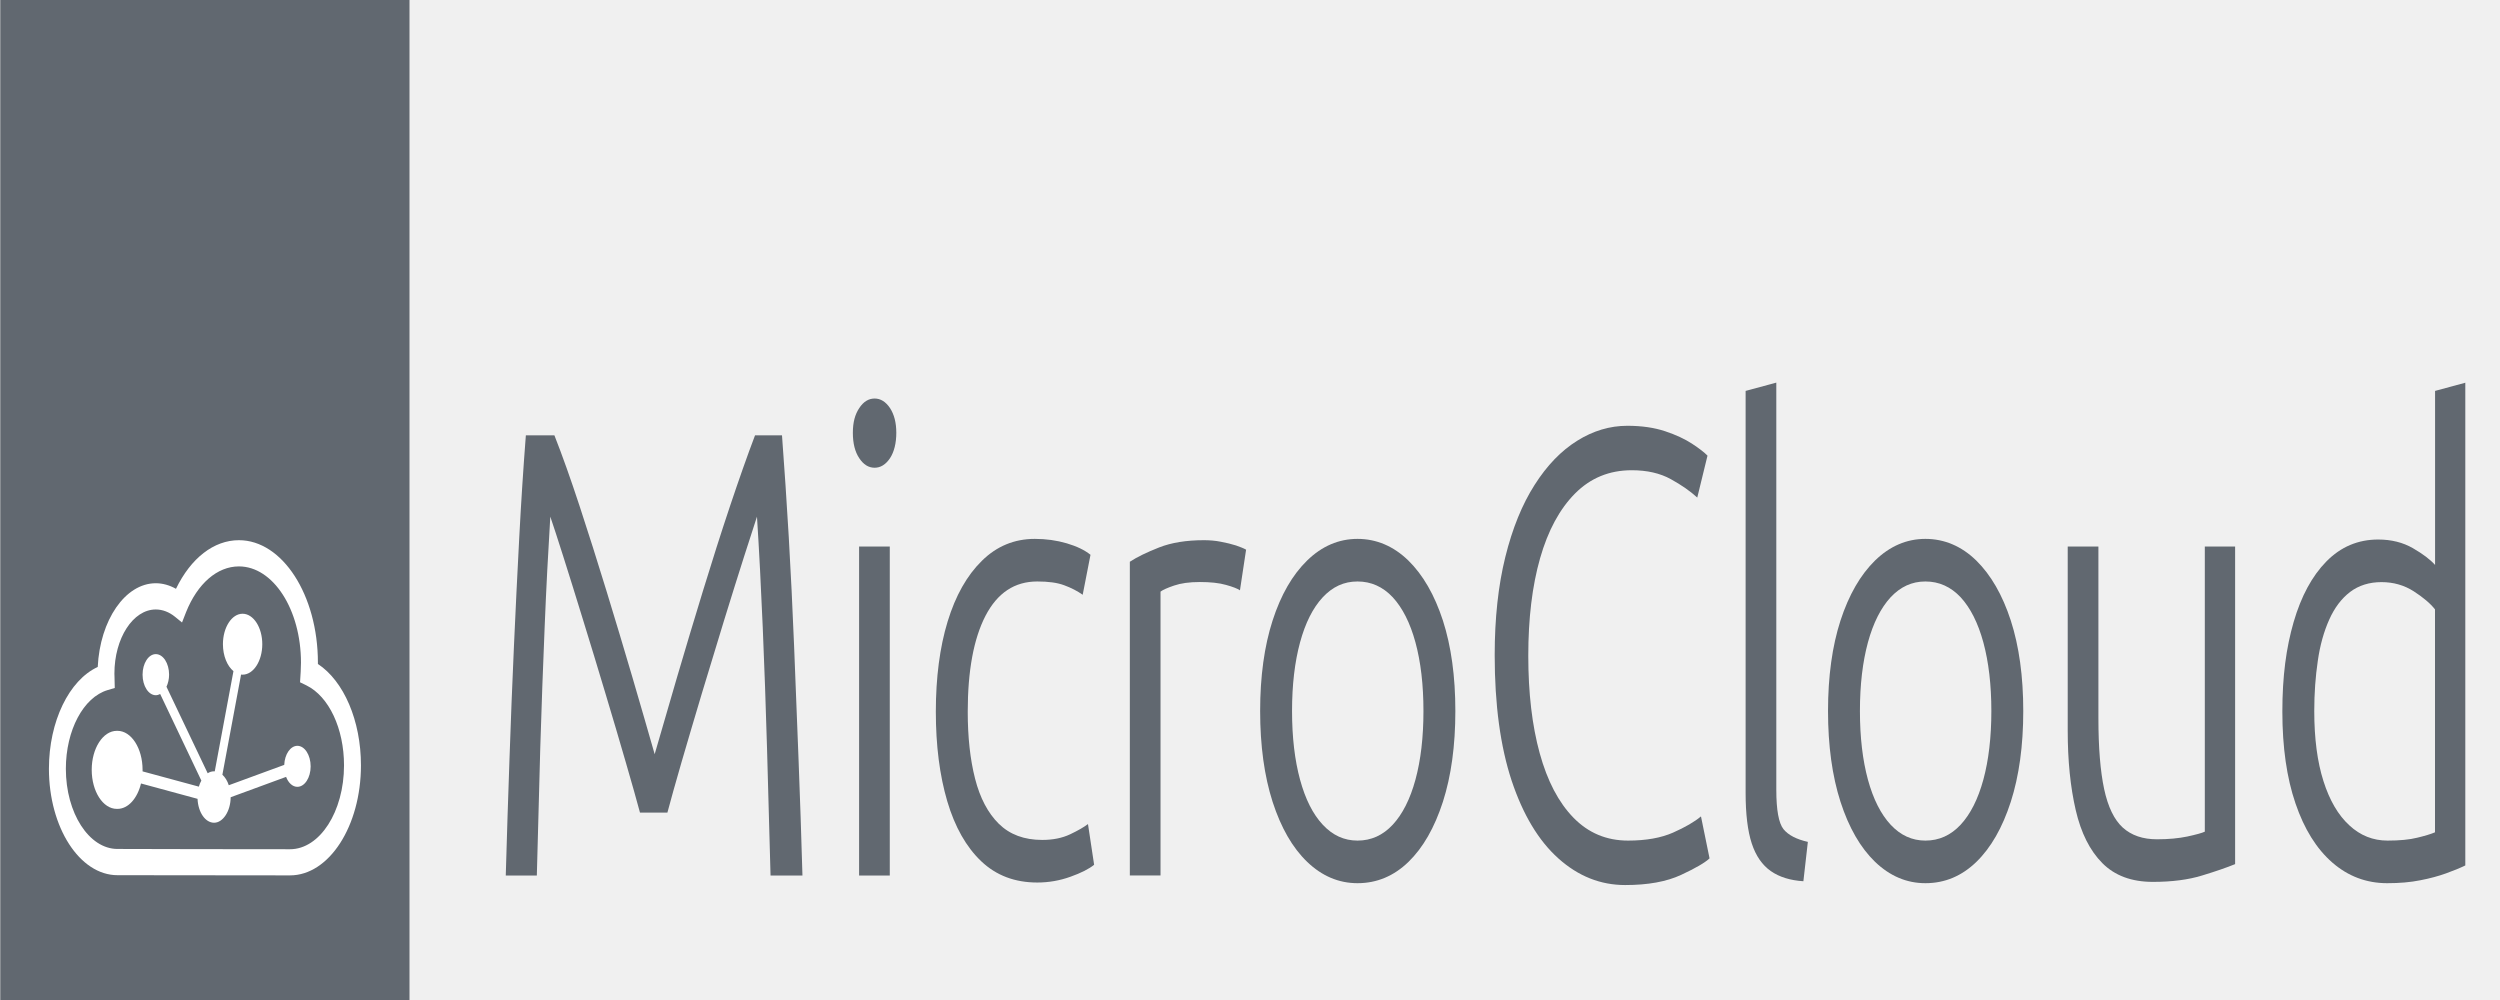
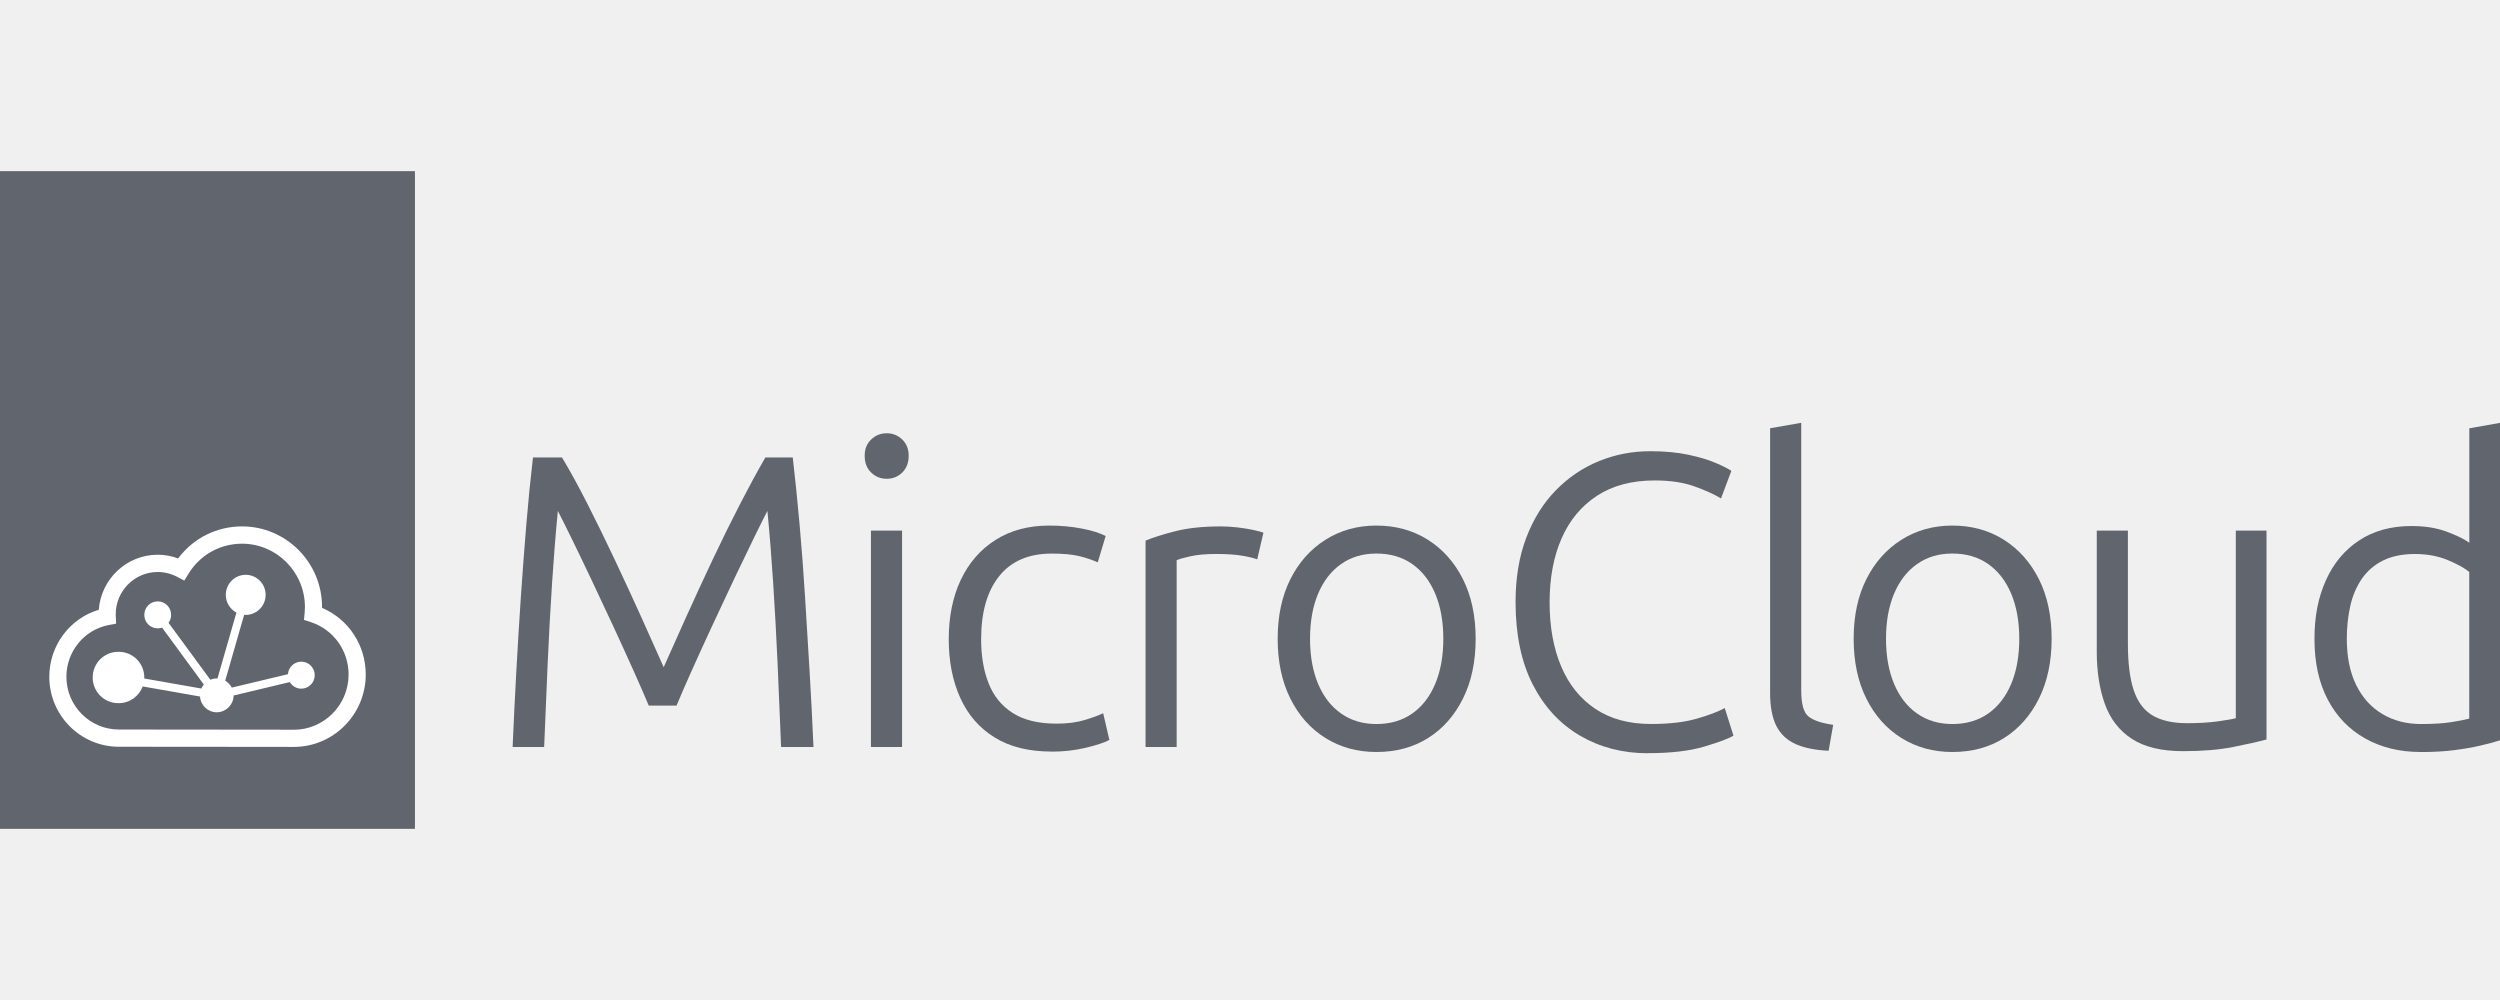
- <svg xmlns="http://www.w3.org/2000/svg" width="105px" height="42px" viewBox="0 0 105 42" version="1.1">
-   <g id="surface1">
-     <path style=" stroke:none;fill-rule:nonzero;fill:rgb(38.039%,40.784%,43.922%);fill-opacity:1;" d="M 21.242 36.773 C 21.289 35.137 21.34 33.508 21.398 31.891 C 21.453 30.273 21.516 28.684 21.586 27.129 C 21.656 25.574 21.73 24.051 21.809 22.566 C 21.887 21.082 21.98 19.656 22.086 18.285 L 23.285 18.285 C 23.621 19.137 23.973 20.129 24.344 21.258 C 24.715 22.391 25.09 23.57 25.469 24.809 C 25.848 26.043 26.211 27.258 26.562 28.449 C 26.91 29.641 27.223 30.715 27.496 31.676 C 27.773 30.715 28.086 29.641 28.434 28.449 C 28.785 27.258 29.148 26.043 29.527 24.809 C 29.906 23.57 30.281 22.391 30.66 21.258 C 31.039 20.129 31.387 19.137 31.711 18.285 L 32.844 18.285 C 32.945 19.652 33.043 21.082 33.129 22.566 C 33.215 24.051 33.289 25.574 33.352 27.129 C 33.414 28.684 33.477 30.273 33.539 31.891 C 33.602 33.508 33.656 35.137 33.703 36.773 L 32.363 36.773 C 32.316 34.957 32.266 33.176 32.215 31.422 C 32.164 29.672 32.105 27.977 32.035 26.34 C 31.965 24.707 31.887 23.156 31.793 21.699 C 31.68 22.039 31.5 22.594 31.254 23.367 C 31.008 24.141 30.727 25.031 30.418 26.035 C 30.109 27.039 29.797 28.066 29.48 29.117 C 29.168 30.164 28.879 31.133 28.621 32.023 C 28.363 32.914 28.168 33.613 28.031 34.129 L 26.879 34.129 C 26.742 33.613 26.543 32.914 26.285 32.023 C 26.027 31.133 25.742 30.164 25.426 29.117 C 25.109 28.066 24.801 27.039 24.488 26.035 C 24.18 25.031 23.902 24.141 23.656 23.367 C 23.41 22.594 23.23 22.039 23.113 21.699 C 23.023 23.156 22.941 24.707 22.875 26.34 C 22.805 27.977 22.746 29.672 22.691 31.422 C 22.641 33.176 22.594 34.957 22.547 36.773 Z M 21.242 36.773 " />
-     <path style=" stroke:none;fill-rule:nonzero;fill:rgb(38.039%,40.784%,43.922%);fill-opacity:1;" d="M 36.734 19.645 C 36.48 19.645 36.266 19.512 36.09 19.246 C 35.91 18.98 35.82 18.621 35.82 18.18 C 35.82 17.734 35.91 17.406 36.09 17.137 C 36.266 16.871 36.48 16.738 36.734 16.738 C 36.984 16.738 37.199 16.871 37.379 17.137 C 37.555 17.406 37.645 17.75 37.645 18.18 C 37.645 18.605 37.555 18.98 37.379 19.246 C 37.199 19.512 36.984 19.645 36.734 19.645 Z M 36.082 36.773 L 36.082 22.953 L 37.371 22.953 L 37.371 36.773 Z M 36.082 36.773 " />
-     <path style=" stroke:none;fill-rule:nonzero;fill:rgb(38.039%,40.784%,43.922%);fill-opacity:1;" d="M 43.566 37.066 C 42.625 37.066 41.84 36.77 41.211 36.172 C 40.582 35.574 40.105 34.734 39.785 33.652 C 39.465 32.566 39.305 31.312 39.305 29.891 C 39.305 28.465 39.469 27.188 39.801 26.102 C 40.133 25.016 40.613 24.168 41.238 23.555 C 41.859 22.941 42.602 22.633 43.461 22.633 C 43.934 22.633 44.379 22.695 44.805 22.82 C 45.227 22.945 45.559 23.105 45.801 23.301 L 45.473 24.98 C 45.246 24.82 44.988 24.688 44.699 24.582 C 44.414 24.473 44.035 24.422 43.566 24.422 C 42.613 24.422 41.891 24.902 41.391 25.863 C 40.895 26.824 40.645 28.168 40.645 29.891 C 40.645 30.957 40.746 31.895 40.953 32.703 C 41.16 33.516 41.492 34.145 41.949 34.598 C 42.41 35.051 43.016 35.277 43.773 35.277 C 44.219 35.277 44.613 35.199 44.949 35.039 C 45.285 34.879 45.535 34.734 45.695 34.609 L 45.953 36.32 C 45.738 36.496 45.406 36.664 44.957 36.824 C 44.512 36.984 44.047 37.066 43.566 37.066 Z M 43.566 37.066 " />
-     <path style=" stroke:none;fill-rule:nonzero;fill:rgb(38.039%,40.784%,43.922%);fill-opacity:1;" d="M 47.453 36.773 L 47.453 23.594 C 47.75 23.398 48.16 23.199 48.684 22.992 C 49.203 22.789 49.832 22.688 50.566 22.688 C 50.805 22.688 51.043 22.707 51.277 22.754 C 51.512 22.797 51.727 22.852 51.914 22.91 C 52.102 22.977 52.242 23.031 52.336 23.086 L 52.078 24.793 C 51.977 24.723 51.777 24.645 51.492 24.566 C 51.207 24.484 50.84 24.445 50.395 24.445 C 49.945 24.445 49.598 24.496 49.309 24.594 C 49.023 24.691 48.836 24.777 48.742 24.848 L 48.742 36.77 L 47.453 36.77 Z M 47.453 36.773 " />
-     <path style=" stroke:none;fill-rule:nonzero;fill:rgb(38.039%,40.784%,43.922%);fill-opacity:1;" d="M 57.016 37.094 C 56.227 37.094 55.52 36.793 54.902 36.199 C 54.281 35.602 53.801 34.762 53.449 33.676 C 53.102 32.594 52.926 31.32 52.926 29.863 C 52.926 28.406 53.102 27.137 53.449 26.062 C 53.797 24.984 54.281 24.145 54.902 23.539 C 55.52 22.938 56.227 22.633 57.016 22.633 C 57.809 22.633 58.527 22.938 59.148 23.539 C 59.766 24.145 60.25 24.984 60.602 26.062 C 60.949 27.137 61.125 28.406 61.125 29.863 C 61.125 31.32 60.949 32.594 60.602 33.676 C 60.25 34.762 59.77 35.602 59.156 36.199 C 58.543 36.793 57.828 37.094 57.016 37.094 Z M 57.016 35.305 C 57.59 35.305 58.082 35.082 58.496 34.637 C 58.906 34.195 59.227 33.562 59.449 32.746 C 59.672 31.926 59.785 30.965 59.785 29.863 C 59.785 28.762 59.672 27.801 59.449 26.98 C 59.227 26.164 58.906 25.531 58.496 25.086 C 58.082 24.645 57.59 24.422 57.016 24.422 C 56.441 24.422 55.969 24.645 55.555 25.086 C 55.141 25.531 54.824 26.164 54.602 26.98 C 54.379 27.801 54.266 28.762 54.266 29.863 C 54.266 30.965 54.379 31.926 54.602 32.746 C 54.824 33.562 55.141 34.195 55.555 34.637 C 55.969 35.082 56.453 35.305 57.016 35.305 Z M 57.016 35.305 " />
-     <path style=" stroke:none;fill-rule:nonzero;fill:rgb(38.039%,40.784%,43.922%);fill-opacity:1;" d="M 68.258 37.172 C 67.215 37.172 66.281 36.797 65.449 36.051 C 64.617 35.305 63.965 34.215 63.488 32.785 C 63.016 31.352 62.777 29.598 62.777 27.516 C 62.777 25.969 62.926 24.594 63.223 23.395 C 63.52 22.195 63.93 21.184 64.453 20.367 C 64.973 19.547 65.57 18.93 66.242 18.512 C 66.91 18.094 67.613 17.883 68.348 17.883 C 68.953 17.883 69.484 17.961 69.938 18.113 C 70.387 18.262 70.762 18.438 71.062 18.633 C 71.359 18.828 71.578 18.996 71.715 19.137 L 71.285 20.898 C 70.996 20.633 70.629 20.375 70.176 20.125 C 69.723 19.875 69.176 19.75 68.535 19.75 C 67.594 19.75 66.801 20.074 66.152 20.727 C 65.508 21.375 65.016 22.281 64.684 23.445 C 64.352 24.609 64.188 25.977 64.188 27.539 C 64.188 29.105 64.348 30.473 64.668 31.637 C 64.988 32.801 65.461 33.703 66.086 34.344 C 66.711 34.984 67.473 35.305 68.379 35.305 C 69.137 35.305 69.766 35.191 70.27 34.969 C 70.773 34.746 71.164 34.52 71.441 34.289 L 71.801 36.051 C 71.617 36.227 71.219 36.461 70.605 36.746 C 69.992 37.031 69.211 37.172 68.258 37.172 Z M 68.258 37.172 " />
-     <path style=" stroke:none;fill-rule:nonzero;fill:rgb(38.039%,40.784%,43.922%);fill-opacity:1;" d="M 75.742 37.012 C 75.191 36.977 74.734 36.836 74.375 36.586 C 74.016 36.336 73.746 35.949 73.574 35.426 C 73.402 34.902 73.316 34.191 73.316 33.305 L 73.316 16.418 L 74.605 16.07 L 74.605 33.172 C 74.605 34.023 74.707 34.574 74.906 34.824 C 75.109 35.074 75.449 35.25 75.93 35.359 Z M 75.742 37.012 " />
-     <path style=" stroke:none;fill-rule:nonzero;fill:rgb(38.039%,40.784%,43.922%);fill-opacity:1;" d="M 80.867 37.094 C 80.078 37.094 79.375 36.793 78.754 36.199 C 78.137 35.602 77.652 34.762 77.301 33.676 C 76.953 32.594 76.777 31.32 76.777 29.863 C 76.777 28.406 76.953 27.137 77.301 26.062 C 77.652 24.984 78.137 24.145 78.754 23.539 C 79.375 22.938 80.078 22.633 80.867 22.633 C 81.66 22.633 82.383 22.938 83 23.539 C 83.617 24.145 84.102 24.984 84.453 26.062 C 84.801 27.137 84.977 28.406 84.977 29.863 C 84.977 31.32 84.801 32.594 84.453 33.676 C 84.102 34.762 83.621 35.602 83.008 36.199 C 82.395 36.793 81.684 37.094 80.867 37.094 Z M 80.867 35.305 C 81.441 35.305 81.934 35.082 82.348 34.637 C 82.758 34.195 83.078 33.562 83.301 32.746 C 83.523 31.926 83.637 30.965 83.637 29.863 C 83.637 28.762 83.523 27.801 83.301 26.98 C 83.078 26.164 82.758 25.531 82.348 25.086 C 81.934 24.645 81.441 24.422 80.867 24.422 C 80.297 24.422 79.82 24.645 79.406 25.086 C 78.996 25.531 78.676 26.164 78.453 26.98 C 78.23 27.801 78.117 28.762 78.117 29.863 C 78.117 30.965 78.23 31.926 78.453 32.746 C 78.676 33.562 78.996 34.195 79.406 34.637 C 79.82 35.082 80.305 35.305 80.867 35.305 Z M 80.867 35.305 " />
-     <path style=" stroke:none;fill-rule:nonzero;fill:rgb(38.039%,40.784%,43.922%);fill-opacity:1;" d="M 90.422 37.039 C 89.527 37.039 88.82 36.777 88.297 36.25 C 87.777 35.727 87.402 34.984 87.18 34.023 C 86.957 33.062 86.844 31.953 86.844 30.688 L 86.844 22.953 L 88.133 22.953 L 88.133 30.156 C 88.133 31.402 88.215 32.398 88.375 33.145 C 88.535 33.891 88.797 34.43 89.156 34.758 C 89.52 35.086 89.996 35.25 90.594 35.25 C 91.074 35.25 91.5 35.211 91.871 35.133 C 92.246 35.051 92.488 34.984 92.602 34.93 L 92.602 22.953 L 93.875 22.953 L 93.875 36.293 C 93.531 36.434 93.07 36.594 92.492 36.77 C 91.914 36.949 91.223 37.039 90.422 37.039 Z M 90.422 37.039 " />
-     <path style=" stroke:none;fill-rule:nonzero;fill:rgb(38.039%,40.784%,43.922%);fill-opacity:1;" d="M 100.262 37.094 C 99.391 37.094 98.621 36.805 97.957 36.227 C 97.293 35.648 96.777 34.82 96.41 33.742 C 96.043 32.668 95.859 31.383 95.859 29.891 C 95.859 28.395 96.02 27.211 96.332 26.129 C 96.648 25.043 97.105 24.195 97.707 23.582 C 98.309 22.969 99.035 22.66 99.883 22.66 C 100.434 22.66 100.918 22.781 101.336 23.02 C 101.754 23.262 102.066 23.496 102.273 23.727 L 102.273 16.418 L 103.543 16.074 L 103.543 36.348 C 103.328 36.453 103.059 36.566 102.738 36.68 C 102.414 36.797 102.051 36.895 101.645 36.973 C 101.238 37.055 100.777 37.094 100.262 37.094 Z M 100.277 35.305 C 100.781 35.305 101.195 35.266 101.523 35.184 C 101.852 35.105 102.098 35.031 102.27 34.957 L 102.27 25.594 C 102.078 25.348 101.777 25.094 101.379 24.836 C 100.977 24.578 100.523 24.449 100.02 24.449 C 99.516 24.449 99.066 24.586 98.703 24.863 C 98.344 25.137 98.051 25.523 97.828 26.023 C 97.605 26.52 97.441 27.098 97.348 27.754 C 97.25 28.414 97.199 29.117 97.199 29.863 C 97.199 31.02 97.328 32 97.586 32.809 C 97.844 33.621 98.207 34.238 98.672 34.664 C 99.133 35.094 99.672 35.305 100.277 35.305 Z M 100.277 35.305 " />
-     <path style=" stroke:none;fill-rule:nonzero;fill:rgb(38.039%,40.784%,43.922%);fill-opacity:1;" d="M 0.012 0 L 17.199 0 L 17.199 42 L 0.012 42 Z M 0.012 0 " />
-     <path style=" stroke:none;fill-rule:nonzero;fill:rgb(100%,100%,100%);fill-opacity:1;" d="M 12.492 31.324 C 12.199 31.324 11.957 31.676 11.938 32.125 L 9.609 32.98 C 9.551 32.797 9.453 32.641 9.34 32.539 L 10.125 28.332 C 10.145 28.332 10.168 28.336 10.188 28.336 C 10.645 28.336 11.016 27.762 11.016 27.055 C 11.016 26.352 10.645 25.777 10.188 25.777 C 9.734 25.777 9.363 26.352 9.363 27.055 C 9.363 27.547 9.543 27.973 9.805 28.188 L 9.02 32.395 C 9.012 32.395 9 32.395 8.992 32.395 C 8.895 32.395 8.805 32.422 8.723 32.477 L 6.992 28.844 C 7.059 28.699 7.102 28.523 7.102 28.336 C 7.102 27.859 6.852 27.473 6.543 27.473 C 6.238 27.473 5.988 27.859 5.988 28.336 C 5.988 28.812 6.238 29.199 6.543 29.199 C 6.609 29.199 6.668 29.18 6.727 29.148 L 8.457 32.785 C 8.414 32.859 8.379 32.945 8.352 33.039 L 5.988 32.398 C 5.988 32.375 5.988 32.355 5.988 32.332 C 5.988 31.43 5.516 30.695 4.934 30.695 C 4.93 30.695 4.926 30.695 4.922 30.695 C 4.918 30.695 4.91 30.695 4.906 30.695 C 4.324 30.695 3.852 31.43 3.852 32.332 C 3.852 33.238 4.324 33.973 4.906 33.973 C 4.91 33.973 4.918 33.973 4.922 33.973 C 4.926 33.973 4.93 33.973 4.934 33.973 C 5.387 33.973 5.773 33.527 5.922 32.906 L 8.297 33.551 C 8.32 34.113 8.621 34.555 8.992 34.555 C 9.359 34.555 9.684 34.078 9.688 33.484 L 12.016 32.629 C 12.109 32.879 12.289 33.047 12.488 33.047 C 12.797 33.047 13.047 32.664 13.047 32.188 C 13.047 31.711 12.797 31.324 12.488 31.324 Z M 12.492 31.324 " />
-     <path style=" stroke:none;fill-rule:nonzero;fill:rgb(100%,100%,100%);fill-opacity:1;" d="M 13.352 27.891 C 13.352 27.867 13.352 27.852 13.352 27.832 C 13.352 24.996 11.863 22.688 10.035 22.688 C 8.98 22.688 8.016 23.441 7.391 24.73 C 7.121 24.578 6.832 24.496 6.543 24.496 C 5.258 24.496 4.199 26.047 4.105 28.012 C 2.902 28.566 2.055 30.297 2.055 32.289 C 2.055 34.754 3.348 36.758 4.934 36.758 C 5.508 36.758 6.914 36.758 8.363 36.762 L 8.484 36.762 C 10.008 36.766 11.547 36.766 12.18 36.766 C 13.824 36.766 15.16 34.691 15.16 32.145 C 15.16 30.266 14.441 28.605 13.352 27.887 Z M 12.18 35.668 C 11.551 35.668 10.008 35.668 8.484 35.664 L 8.363 35.664 C 6.914 35.66 5.508 35.656 4.934 35.656 C 3.738 35.656 2.766 34.148 2.766 32.289 C 2.766 30.672 3.504 29.285 4.52 28.984 L 4.82 28.895 L 4.809 28.418 C 4.805 28.379 4.805 28.336 4.805 28.293 C 4.805 26.805 5.586 25.598 6.543 25.598 C 6.824 25.598 7.102 25.703 7.352 25.906 L 7.645 26.145 L 7.816 25.707 C 8.297 24.508 9.125 23.789 10.035 23.789 C 11.473 23.789 12.641 25.602 12.641 27.832 C 12.641 27.957 12.637 28.086 12.629 28.211 L 12.602 28.656 L 12.875 28.789 C 13.816 29.254 14.449 30.602 14.449 32.145 C 14.449 34.09 13.43 35.668 12.18 35.668 Z M 12.18 35.668 " />
+ <svg xmlns="http://www.w3.org/2000/svg" id="Layer_1" viewBox="0 0 105 42" version="1.1" width="105" height="42">
+   <defs id="defs87">
+     <style id="style85">.cls-1{fill:none;}.cls-1,.cls-2,.cls-3,.cls-4{stroke-width:0px;}.cls-3{fill:#fff;}.cls-4{fill:#e95420;}</style>
+   </defs>
+   <g id="g13338" transform="matrix(0.9935483,0,0,1,0.0356856,-5.6837149e-8)">
+     <path class="cls-2" d="m 21.634,31.374 c 0.046,-1.076 0.099,-2.146 0.158,-3.211 0.059,-1.064 0.123,-2.108 0.193,-3.132 0.07,-1.023 0.146,-2.023 0.228,-3.001 0.081,-0.977 0.175,-1.915 0.281,-2.816 h 1.228 c 0.339,0.561 0.699,1.213 1.079,1.956 0.38,0.743 0.763,1.521 1.149,2.334 0.386,0.813 0.757,1.611 1.114,2.395 0.356,0.784 0.675,1.491 0.956,2.123 0.28,-0.632 0.599,-1.339 0.956,-2.123 0.357,-0.784 0.728,-1.582 1.114,-2.395 0.386,-0.813 0.772,-1.59 1.158,-2.334 0.386,-0.742 0.742,-1.395 1.07,-1.956 h 1.158 c 0.105,0.901 0.202,1.84 0.289,2.816 0.088,0.977 0.164,1.977 0.228,3.001 0.064,1.023 0.128,2.068 0.193,3.132 0.064,1.065 0.12,2.135 0.166,3.211 h -1.369 c -0.047,-1.193 -0.097,-2.365 -0.149,-3.518 -0.052,-1.152 -0.114,-2.266 -0.184,-3.343 -0.07,-1.076 -0.152,-2.094 -0.246,-3.053 -0.117,0.222 -0.301,0.588 -0.552,1.097 -0.251,0.509 -0.535,1.094 -0.851,1.755 -0.316,0.661 -0.635,1.336 -0.956,2.026 -0.322,0.691 -0.614,1.328 -0.877,1.912 -0.263,0.585 -0.465,1.047 -0.605,1.386 h -1.175 c -0.14,-0.339 -0.342,-0.801 -0.606,-1.386 -0.263,-0.585 -0.556,-1.222 -0.877,-1.912 -0.322,-0.69 -0.64,-1.365 -0.956,-2.026 -0.316,-0.661 -0.599,-1.246 -0.851,-1.755 -0.251,-0.509 -0.436,-0.874 -0.552,-1.097 -0.094,0.959 -0.175,1.977 -0.246,3.053 -0.07,1.076 -0.132,2.191 -0.184,3.343 -0.052,1.152 -0.102,2.325 -0.149,3.518 h -1.334 z" id="path89" style="fill:#61666e;fill-opacity:1" />
+     <path class="cls-2" d="m 37.447,20.109 c -0.258,0 -0.477,-0.088 -0.658,-0.263 -0.182,-0.175 -0.272,-0.41 -0.272,-0.702 0,-0.292 0.09,-0.509 0.272,-0.684 0.181,-0.175 0.401,-0.263 0.658,-0.263 0.258,0 0.477,0.088 0.658,0.263 0.181,0.175 0.272,0.403 0.272,0.684 0,0.281 -0.09,0.526 -0.272,0.702 -0.182,0.175 -0.401,0.263 -0.658,0.263 z m -0.666,11.264 v -9.089 h 1.316 v 9.089 z" id="path91" style="fill:#61666e;fill-opacity:1" />
+     <path class="cls-2" d="m 44.421,31.566 c -0.959,0 -1.76,-0.195 -2.404,-0.588 -0.644,-0.392 -1.129,-0.945 -1.456,-1.658 -0.327,-0.713 -0.491,-1.538 -0.491,-2.474 0,-0.936 0.169,-1.778 0.509,-2.492 0.339,-0.713 0.827,-1.272 1.465,-1.675 0.637,-0.403 1.395,-0.605 2.272,-0.605 0.479,0 0.936,0.041 1.369,0.123 0.432,0.082 0.772,0.187 1.018,0.316 l -0.334,1.106 c -0.234,-0.105 -0.497,-0.193 -0.789,-0.263 -0.293,-0.07 -0.679,-0.105 -1.158,-0.105 -0.971,0 -1.711,0.316 -2.22,0.948 -0.509,0.632 -0.763,1.515 -0.763,2.649 0,0.702 0.105,1.319 0.316,1.851 0.211,0.532 0.55,0.948 1.018,1.246 0.468,0.298 1.088,0.448 1.86,0.448 0.456,0 0.857,-0.052 1.202,-0.158 0.345,-0.105 0.599,-0.199 0.763,-0.281 l 0.263,1.123 c -0.222,0.117 -0.561,0.228 -1.018,0.334 -0.456,0.106 -0.93,0.158 -1.421,0.158 z" id="path93" style="fill:#61666e;fill-opacity:1" />
+     <path class="cls-2" d="m 48.39,31.374 v -8.668 c 0.304,-0.128 0.722,-0.26 1.255,-0.395 0.532,-0.135 1.173,-0.202 1.921,-0.202 0.246,0 0.488,0.015 0.728,0.044 0.24,0.029 0.456,0.064 0.649,0.105 0.193,0.041 0.336,0.079 0.43,0.114 l -0.263,1.123 c -0.105,-0.046 -0.305,-0.097 -0.597,-0.149 -0.293,-0.052 -0.666,-0.079 -1.123,-0.079 -0.456,0 -0.813,0.032 -1.106,0.097 -0.293,0.064 -0.485,0.12 -0.579,0.166 v 7.843 h -1.316 z" id="path95" style="fill:#61666e;fill-opacity:1" />
+     <path class="cls-2" d="m 58.151,31.584 c -0.807,0 -1.526,-0.196 -2.158,-0.588 -0.632,-0.392 -1.126,-0.945 -1.483,-1.658 -0.357,-0.713 -0.535,-1.55 -0.535,-2.509 0,-0.959 0.178,-1.792 0.535,-2.5 0.356,-0.708 0.851,-1.26 1.483,-1.658 0.632,-0.398 1.351,-0.597 2.158,-0.597 0.807,0 1.544,0.199 2.175,0.597 0.632,0.398 1.126,0.95 1.483,1.658 0.356,0.708 0.535,1.541 0.535,2.5 0,0.959 -0.178,1.796 -0.535,2.509 -0.357,0.713 -0.848,1.267 -1.474,1.658 -0.626,0.392 -1.354,0.588 -2.184,0.588 z m 0,-1.175 c 0.585,0 1.088,-0.146 1.509,-0.439 0.421,-0.292 0.746,-0.708 0.974,-1.246 0.228,-0.538 0.343,-1.17 0.343,-1.895 0,-0.725 -0.114,-1.357 -0.343,-1.895 -0.228,-0.538 -0.552,-0.953 -0.974,-1.246 -0.421,-0.292 -0.924,-0.439 -1.509,-0.439 -0.585,0 -1.07,0.146 -1.492,0.439 -0.421,0.293 -0.746,0.708 -0.974,1.246 -0.228,0.538 -0.342,1.17 -0.342,1.895 0,0.725 0.114,1.357 0.342,1.895 0.228,0.538 0.552,0.954 0.974,1.246 0.421,0.293 0.918,0.439 1.492,0.439 z" id="path97" style="fill:#61666e;fill-opacity:1" />
+     <path class="cls-2" d="m 69.628,31.637 c -1.064,0 -2.021,-0.246 -2.869,-0.737 -0.848,-0.491 -1.515,-1.208 -2,-2.149 -0.485,-0.941 -0.728,-2.097 -0.728,-3.465 0,-1.018 0.152,-1.921 0.456,-2.711 0.304,-0.789 0.722,-1.453 1.255,-1.992 0.532,-0.538 1.14,-0.945 1.825,-1.22 0.684,-0.275 1.401,-0.412 2.149,-0.412 0.62,0 1.161,0.05 1.623,0.149 0.462,0.099 0.845,0.213 1.149,0.342 0.304,0.129 0.526,0.24 0.666,0.334 L 72.716,20.934 C 72.423,20.758 72.046,20.589 71.584,20.425 71.122,20.261 70.563,20.179 69.909,20.179 c -0.959,0 -1.769,0.213 -2.43,0.64 -0.661,0.427 -1.161,1.023 -1.5,1.789 -0.34,0.767 -0.509,1.664 -0.509,2.693 0,1.029 0.164,1.927 0.491,2.693 0.327,0.767 0.81,1.36 1.447,1.781 0.637,0.421 1.418,0.632 2.343,0.632 0.772,0 1.415,-0.073 1.93,-0.22 0.514,-0.146 0.912,-0.296 1.193,-0.448 l 0.368,1.158 c -0.187,0.117 -0.594,0.269 -1.22,0.456 -0.626,0.187 -1.424,0.28 -2.395,0.28 z" id="path99" style="fill:#61666e;fill-opacity:1" />
+     <path class="cls-2" d="m 77.265,31.531 c -0.561,-0.023 -1.026,-0.117 -1.395,-0.28 -0.368,-0.164 -0.64,-0.418 -0.816,-0.763 -0.175,-0.345 -0.263,-0.81 -0.263,-1.395 V 17.986 l 1.316,-0.228 v 11.246 c 0,0.561 0.102,0.924 0.307,1.088 0.204,0.164 0.552,0.281 1.044,0.351 l -0.193,1.088 z" id="path101" style="fill:#61666e;fill-opacity:1" />
+     <path class="cls-2" d="m 82.499,31.584 c -0.807,0 -1.526,-0.196 -2.158,-0.588 -0.632,-0.392 -1.126,-0.945 -1.483,-1.658 -0.357,-0.713 -0.535,-1.55 -0.535,-2.509 0,-0.959 0.178,-1.792 0.535,-2.5 0.356,-0.708 0.851,-1.26 1.483,-1.658 0.632,-0.398 1.351,-0.597 2.158,-0.597 0.807,0 1.544,0.199 2.175,0.597 0.632,0.398 1.126,0.95 1.483,1.658 0.356,0.708 0.535,1.541 0.535,2.5 0,0.959 -0.178,1.796 -0.535,2.509 -0.357,0.713 -0.848,1.267 -1.474,1.658 -0.626,0.392 -1.354,0.588 -2.184,0.588 z m 0,-1.175 c 0.585,0 1.088,-0.146 1.509,-0.439 0.421,-0.292 0.746,-0.708 0.974,-1.246 0.228,-0.538 0.342,-1.17 0.342,-1.895 0,-0.725 -0.114,-1.357 -0.342,-1.895 -0.228,-0.538 -0.552,-0.953 -0.974,-1.246 -0.421,-0.292 -0.924,-0.439 -1.509,-0.439 -0.585,0 -1.07,0.146 -1.492,0.439 -0.421,0.293 -0.746,0.708 -0.974,1.246 -0.228,0.538 -0.342,1.17 -0.342,1.895 0,0.725 0.114,1.357 0.342,1.895 0.228,0.538 0.552,0.954 0.974,1.246 0.421,0.293 0.918,0.439 1.492,0.439 z" id="path103" style="fill:#61666e;fill-opacity:1" />
+     <path class="cls-2" d="m 92.249,31.549 c -0.912,0 -1.635,-0.173 -2.167,-0.518 -0.532,-0.345 -0.912,-0.834 -1.14,-1.465 -0.228,-0.632 -0.342,-1.363 -0.342,-2.193 v -5.088 h 1.316 v 4.738 c 0,0.819 0.081,1.474 0.246,1.965 0.164,0.491 0.43,0.845 0.798,1.061 0.369,0.217 0.857,0.325 1.465,0.325 0.491,0 0.927,-0.026 1.307,-0.079 0.38,-0.052 0.628,-0.097 0.746,-0.132 v -7.878 h 1.298 v 8.773 c -0.351,0.094 -0.822,0.199 -1.412,0.316 -0.591,0.117 -1.296,0.175 -2.115,0.175 z" id="path105" style="fill:#61666e;fill-opacity:1" />
+     <path class="cls-2" d="m 102.294,31.584 c -0.889,0 -1.673,-0.19 -2.351,-0.57 -0.679,-0.38 -1.205,-0.924 -1.579,-1.632 -0.374,-0.708 -0.561,-1.553 -0.561,-2.535 0,-0.982 0.161,-1.76 0.483,-2.474 0.322,-0.713 0.789,-1.272 1.404,-1.675 0.614,-0.403 1.354,-0.605 2.22,-0.605 0.561,0 1.055,0.079 1.483,0.237 0.427,0.158 0.746,0.313 0.956,0.465 v -4.807 l 1.298,-0.228 V 31.094 c -0.222,0.07 -0.497,0.144 -0.825,0.22 -0.327,0.076 -0.699,0.14 -1.114,0.193 -0.415,0.052 -0.886,0.079 -1.412,0.079 z m 0.017,-1.175 c 0.514,0 0.939,-0.026 1.272,-0.079 0.334,-0.052 0.588,-0.102 0.763,-0.149 v -6.159 c -0.199,-0.164 -0.503,-0.33 -0.912,-0.5 -0.41,-0.169 -0.872,-0.254 -1.386,-0.254 -0.514,0 -0.974,0.09 -1.343,0.272 -0.368,0.182 -0.666,0.436 -0.895,0.763 -0.228,0.327 -0.392,0.708 -0.491,1.14 -0.099,0.433 -0.149,0.895 -0.149,1.386 0,0.76 0.132,1.407 0.395,1.939 0.263,0.532 0.632,0.939 1.106,1.22 0.474,0.281 1.021,0.421 1.64,0.421 z" id="path107" style="fill:#61666e;fill-opacity:1" />
+     <rect class="cls-4" width="17.541" height="27.624" id="rect109" x="-0.036" y="7.188" style="fill:#61666e;fill-opacity:1" />
+     <rect class="cls-1" x="2.053" y="18.885" width="13.368" height="13.368" id="rect111" />
+     <path class="cls-3" d="m 12.701,27.79 c -0.299,0 -0.544,0.232 -0.565,0.526 l -2.375,0.564 C 9.698,28.758 9.602,28.657 9.484,28.589 L 10.285,25.822 c 0.022,0.001 0.044,0.004 0.066,0.004 0.465,0 0.842,-0.377 0.842,-0.842 0,-0.465 -0.377,-0.842 -0.842,-0.842 -0.465,0 -0.842,0.377 -0.842,0.842 0,0.323 0.182,0.604 0.45,0.744 l -0.801,2.767 c -0.01,0 -0.019,-0.001 -0.029,-0.001 -0.097,0 -0.189,0.019 -0.274,0.055 L 7.089,26.158 c 0.068,-0.094 0.109,-0.209 0.109,-0.334 0,-0.313 -0.253,-0.567 -0.567,-0.567 -0.314,0 -0.567,0.253 -0.567,0.567 0,0.314 0.253,0.567 0.567,0.567 0.065,0 0.126,-0.011 0.184,-0.031 l 1.766,2.39 C 8.539,28.801 8.504,28.858 8.477,28.919 L 6.062,28.497 c 0,-0.015 0.002,-0.028 0.002,-0.043 0,-0.595 -0.483,-1.078 -1.078,-1.078 -0.004,0 -0.009,0 -0.013,0 -0.004,0 -0.009,0 -0.013,0 -0.595,0 -1.078,0.483 -1.078,1.078 0,0.595 0.483,1.078 1.078,1.078 0.004,0 0.009,0 0.013,0 0.004,0 0.009,0 0.013,0 0.463,0 0.857,-0.293 1.01,-0.702 l 2.424,0.424 c 0.025,0.37 0.332,0.662 0.709,0.662 0.376,0 0.708,-0.315 0.711,-0.705 l 2.375,-0.564 c 0.099,0.166 0.28,0.277 0.486,0.277 0.313,0 0.567,-0.253 0.567,-0.567 0,-0.314 -0.253,-0.567 -0.567,-0.567 z" id="path113" />
+     <path class="cls-3" d="m 13.578,25.531 c 0,-0.013 0,-0.026 0,-0.039 0,-1.865 -1.517,-3.383 -3.383,-3.383 -1.076,0 -2.064,0.497 -2.7,1.345 -0.276,-0.102 -0.57,-0.155 -0.864,-0.155 -1.315,0 -2.395,1.021 -2.491,2.311 -1.229,0.365 -2.092,1.505 -2.092,2.815 0,1.62 1.318,2.938 2.938,2.938 0.586,0 2.023,0.001 3.5,0.003 h 0.124 c 1.555,0.002 3.129,0.004 3.774,0.004 1.677,0 3.041,-1.365 3.041,-3.041 0,-1.235 -0.731,-2.326 -1.847,-2.798 z m -1.194,5.117 c -0.644,0 -2.218,-0.001 -3.773,-0.004 H 8.487 c -1.477,-0.001 -2.916,-0.004 -3.501,-0.004 -1.221,0 -2.215,-0.993 -2.215,-2.215 0,-1.064 0.754,-1.978 1.793,-2.175 L 4.873,26.193 4.858,25.88 c -0.001,-0.028 -0.002,-0.055 -0.002,-0.082 0,-0.979 0.796,-1.774 1.774,-1.774 0.286,0 0.571,0.07 0.825,0.204 l 0.299,0.157 0.177,-0.287 c 0.488,-0.791 1.334,-1.263 2.264,-1.263 1.466,0 2.659,1.193 2.659,2.66 0,0.084 -0.004,0.168 -0.012,0.251 l -0.028,0.291 0.278,0.088 c 0.962,0.307 1.608,1.193 1.608,2.207 0,1.278 -1.04,2.318 -2.318,2.318 z" id="path115" />
  </g>
</svg>
